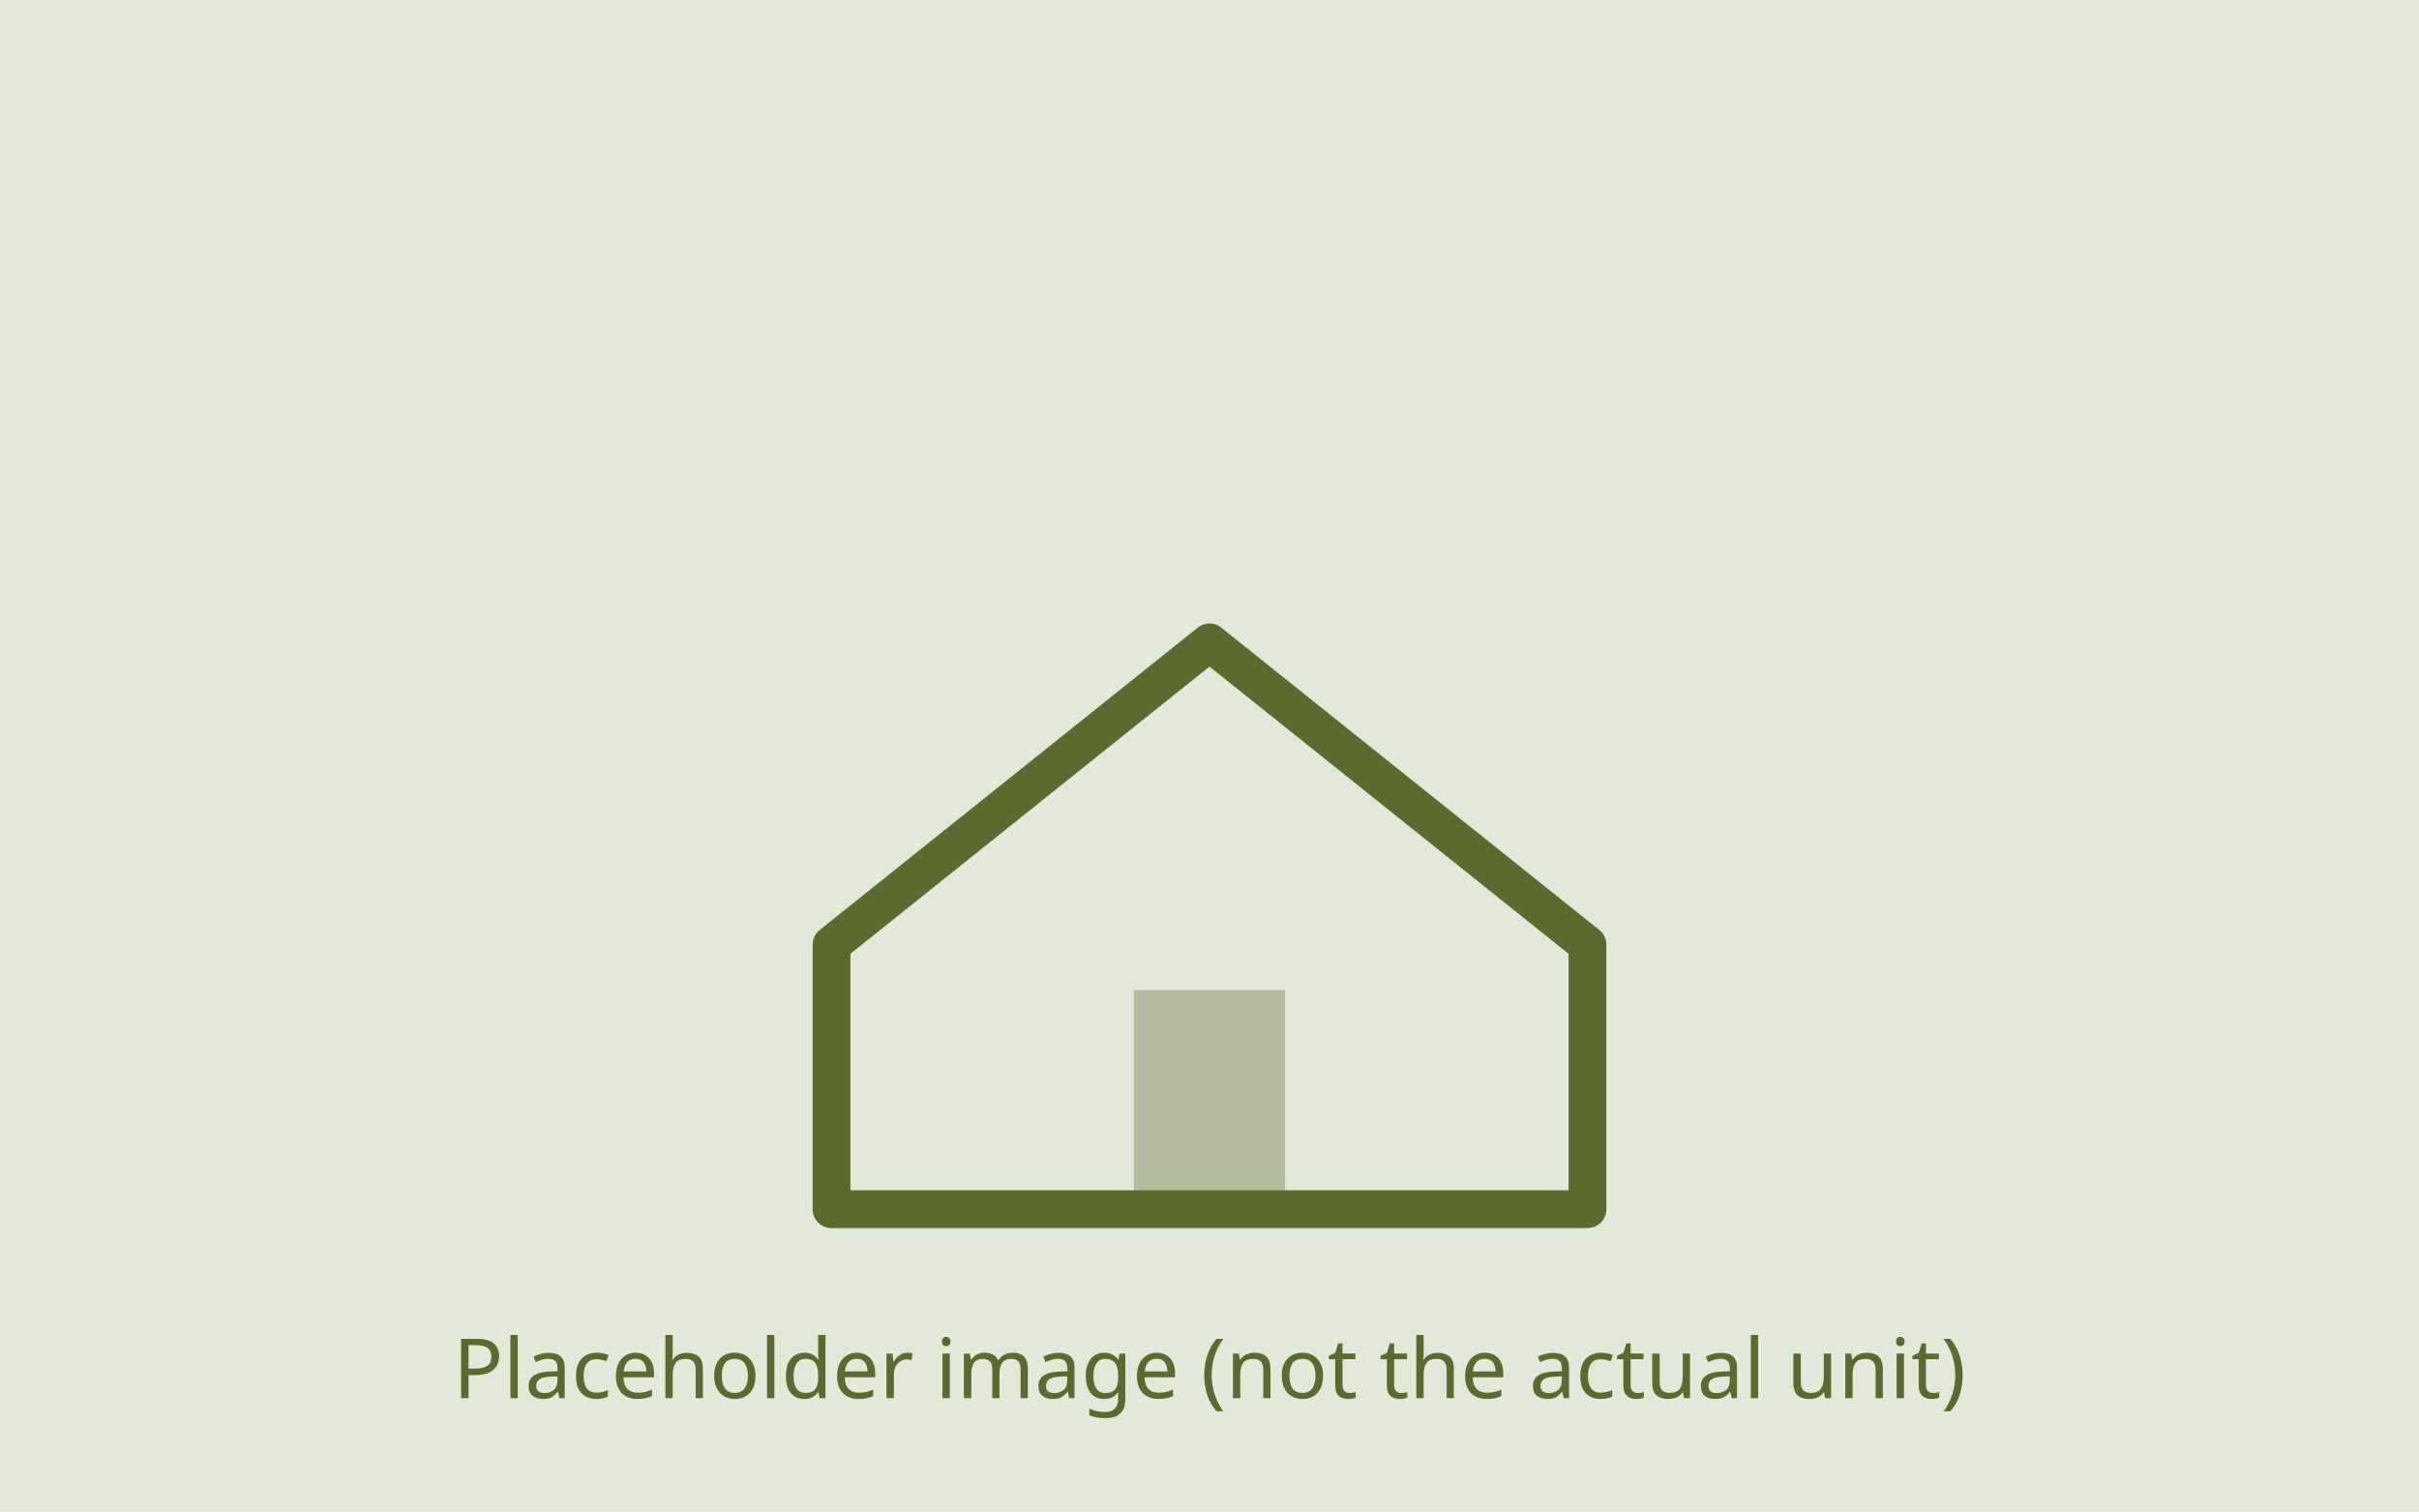
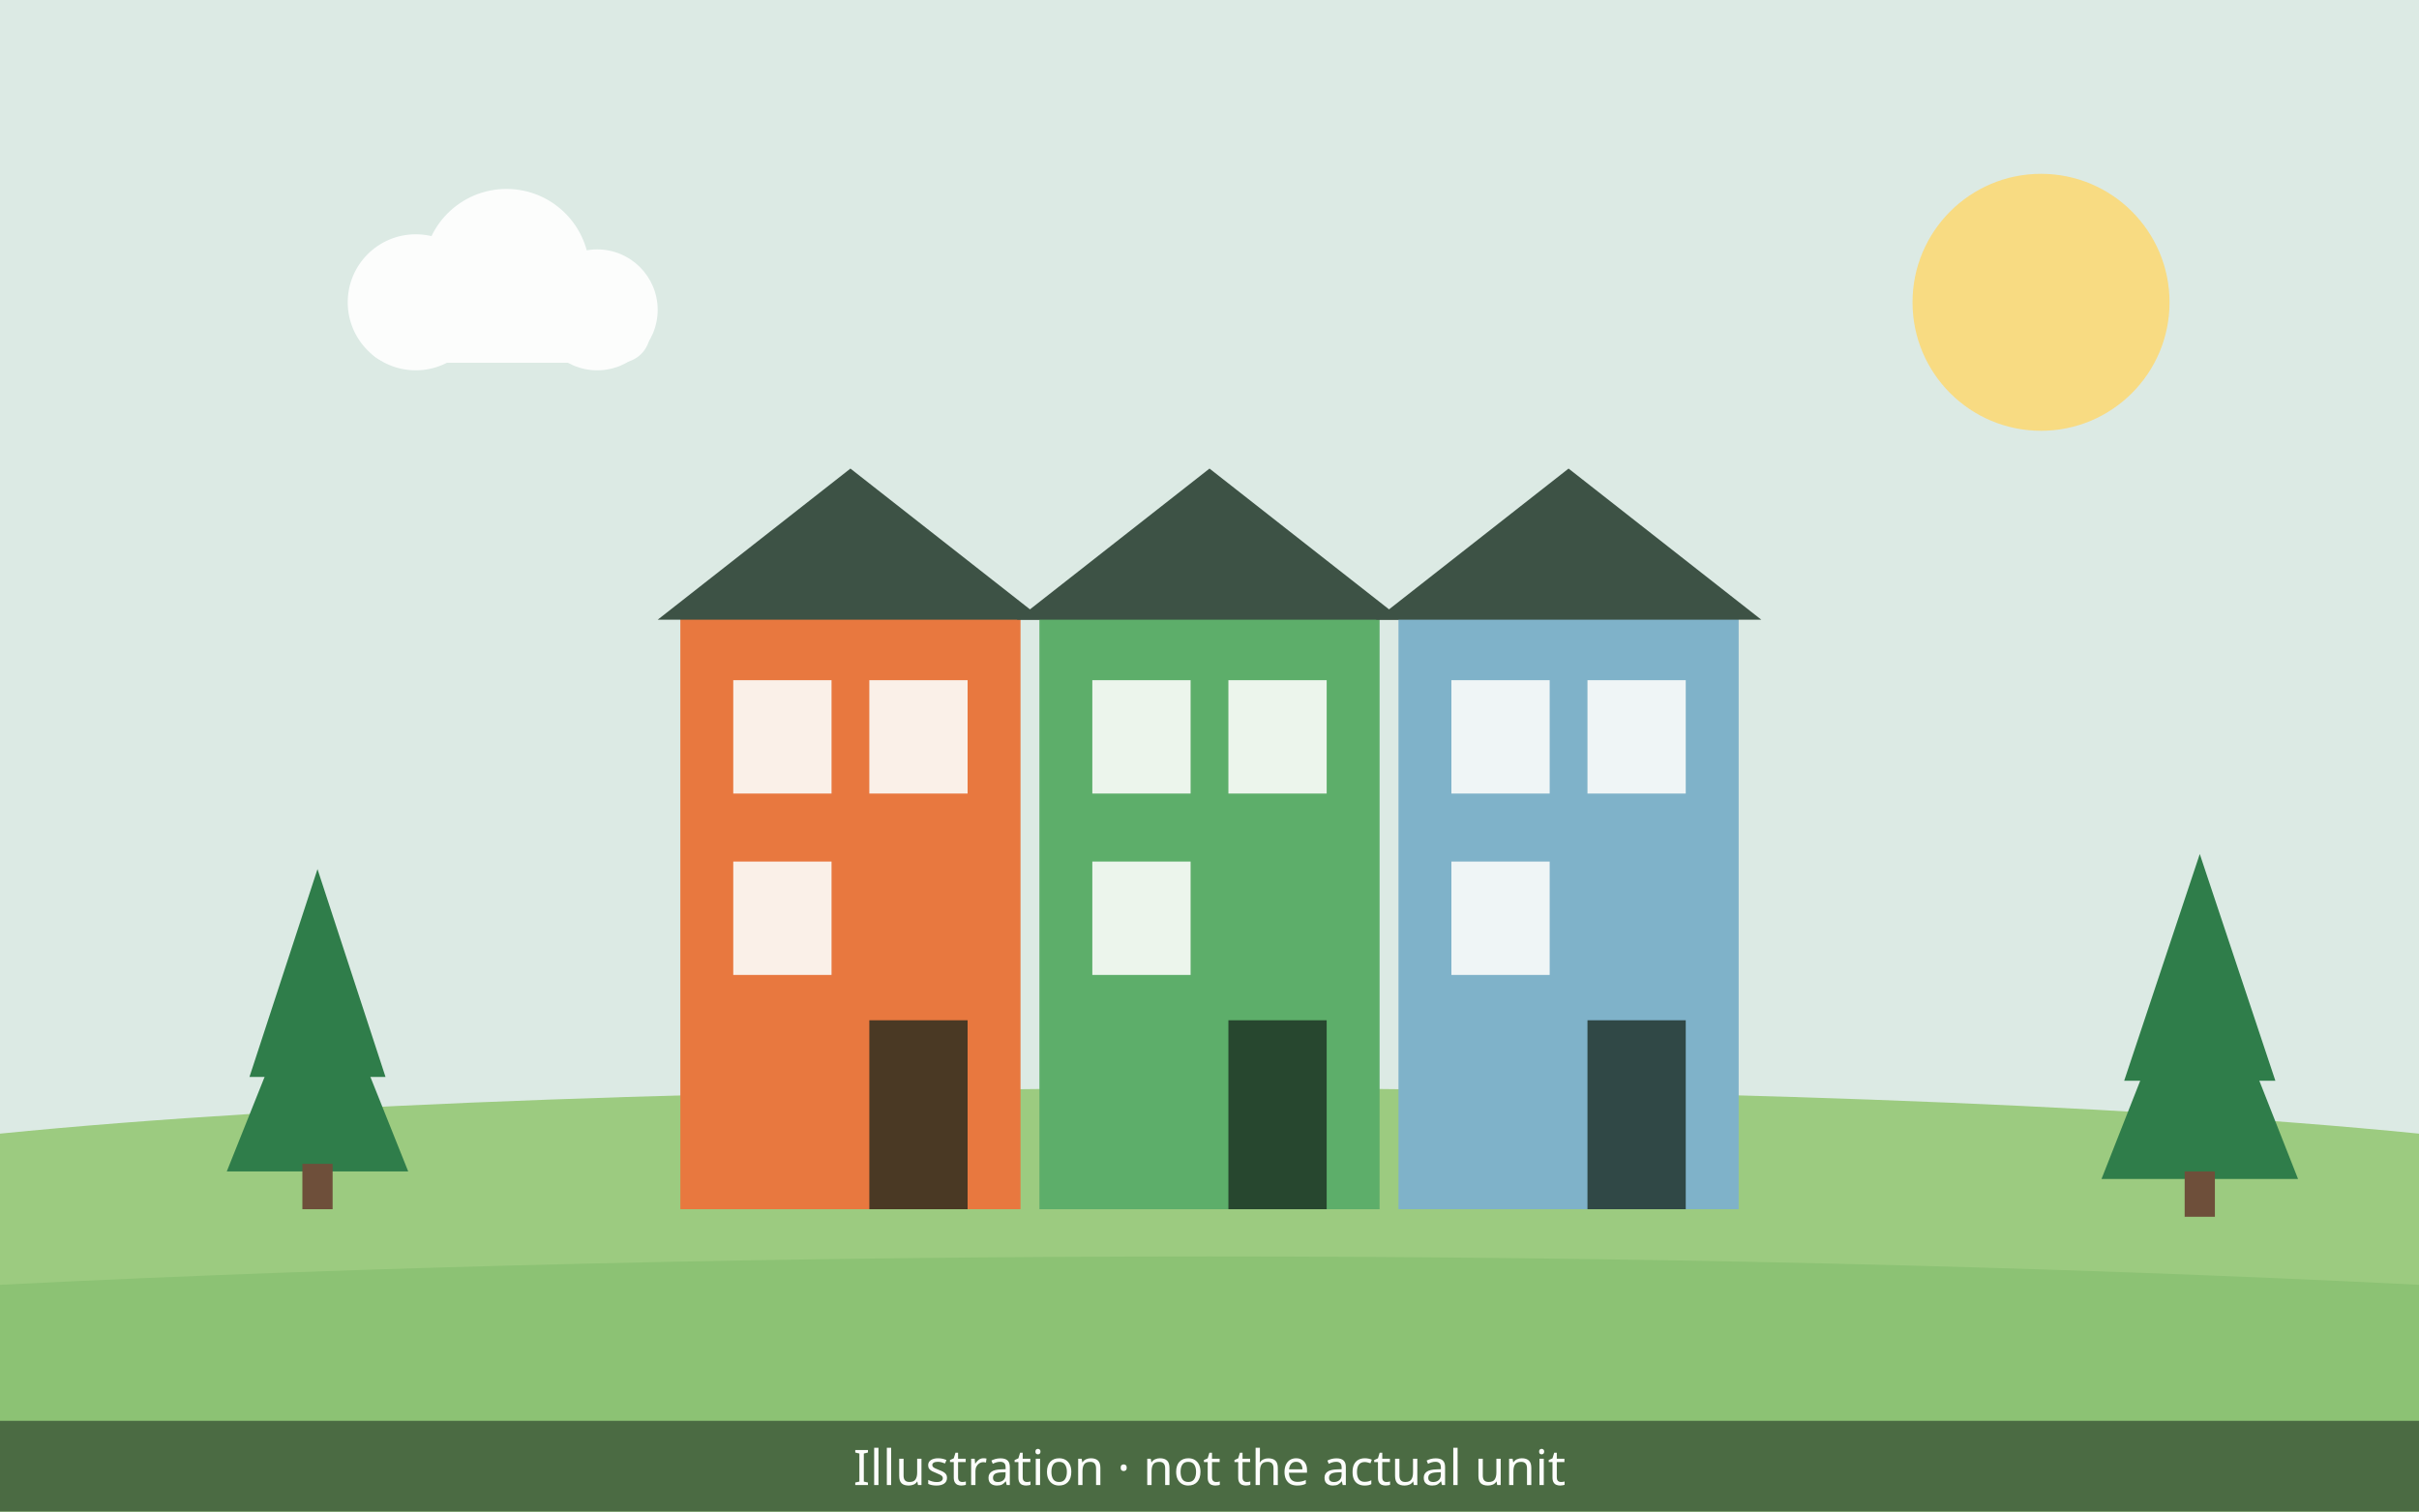
- <svg xmlns="http://www.w3.org/2000/svg" viewBox="0 0 640 400" role="img" aria-label="Placeholder image, not the actual unit">
-   <rect width="640" height="400" fill="#E4E8D8" />
-   <path d="M220 250 L320 170 L420 250 V320 H220 Z" fill="none" stroke="#5B6B2F" stroke-width="10" stroke-linejoin="round" />
-   <rect x="300" y="262" width="40" height="58" fill="#5B6B2F" opacity=".35" />
-   <text x="320" y="370" text-anchor="middle" font-family="system-ui, sans-serif" font-size="22" fill="#5B6B2F">Placeholder image (not the actual unit)</text>
+ <svg xmlns="http://www.w3.org/2000/svg" viewBox="0 0 640 400" role="img" aria-label="Illustrated row of townhouses, not the actual unit">
+   <rect width="640" height="400" fill="#DCEAE4" />
+   <circle cx="540" cy="80" r="34" fill="#FBD978" opacity=".9" />
+   <g fill="#FFFFFF" opacity=".9">
+     <circle cx="110" cy="80" r="18" />
+     <circle cx="134" cy="72" r="22" />
+     <circle cx="158" cy="82" r="16" />
+     <rect x="96" y="80" width="76" height="16" rx="8" />
+   </g>
+   <path d="M0 300 C160 284 480 284 640 300 V400 H0 Z" fill="#9CCB80" />
+   <path d="M0 340 C200 330 440 330 640 340 V400 H0 Z" fill="#8CC274" />
+   <g>
+     <rect x="180" y="160" width="90" height="160" fill="#E8783F" />
+     <path d="M174 164 L225 124 L276 164 Z" fill="#3D5245" />
+     <rect x="194" y="180" width="26" height="30" fill="#FCFDFB" opacity=".9" />
+     <rect x="230" y="180" width="26" height="30" fill="#FCFDFB" opacity=".9" />
+     <rect x="194" y="228" width="26" height="30" fill="#FCFDFB" opacity=".9" />
+     <rect x="230" y="270" width="26" height="50" fill="#16241B" opacity=".75" />
+     <rect x="275" y="160" width="90" height="160" fill="#5DAE6A" />
+     <path d="M269 164 L320 124 L371 164 Z" fill="#3D5245" />
+     <rect x="289" y="180" width="26" height="30" fill="#FCFDFB" opacity=".9" />
+     <rect x="325" y="180" width="26" height="30" fill="#FCFDFB" opacity=".9" />
+     <rect x="289" y="228" width="26" height="30" fill="#FCFDFB" opacity=".9" />
+     <rect x="325" y="270" width="26" height="50" fill="#16241B" opacity=".75" />
+     <rect x="370" y="160" width="90" height="160" fill="#7FB2C9" />
+     <path d="M364 164 L415 124 L466 164 Z" fill="#3D5245" />
+     <rect x="384" y="180" width="26" height="30" fill="#FCFDFB" opacity=".9" />
+     <rect x="420" y="180" width="26" height="30" fill="#FCFDFB" opacity=".9" />
+     <rect x="384" y="228" width="26" height="30" fill="#FCFDFB" opacity=".9" />
+     <rect x="420" y="270" width="26" height="50" fill="#16241B" opacity=".75" />
+   </g>
+   <g fill="#2F7D4A">
+     <path d="M60 310 L84 250 L108 310 Z" />
+     <path d="M66 285 L84 230 L102 285 Z" />
+     <path d="M556 312 L582 246 L608 312 Z" />
+     <path d="M562 286 L582 226 L602 286 Z" />
+   </g>
+   <g fill="#6E4F3A">
+     <rect x="80" y="308" width="8" height="12" />
+     <rect x="578" y="310" width="8" height="12" />
+   </g>
+   <rect x="0" y="376" width="640" height="24" fill="#16241B" opacity=".55" />
+   <text x="320" y="393" text-anchor="middle" font-family="system-ui, sans-serif" font-size="13" fill="#FCFDFB">Illustration · not the actual unit</text>
</svg>
